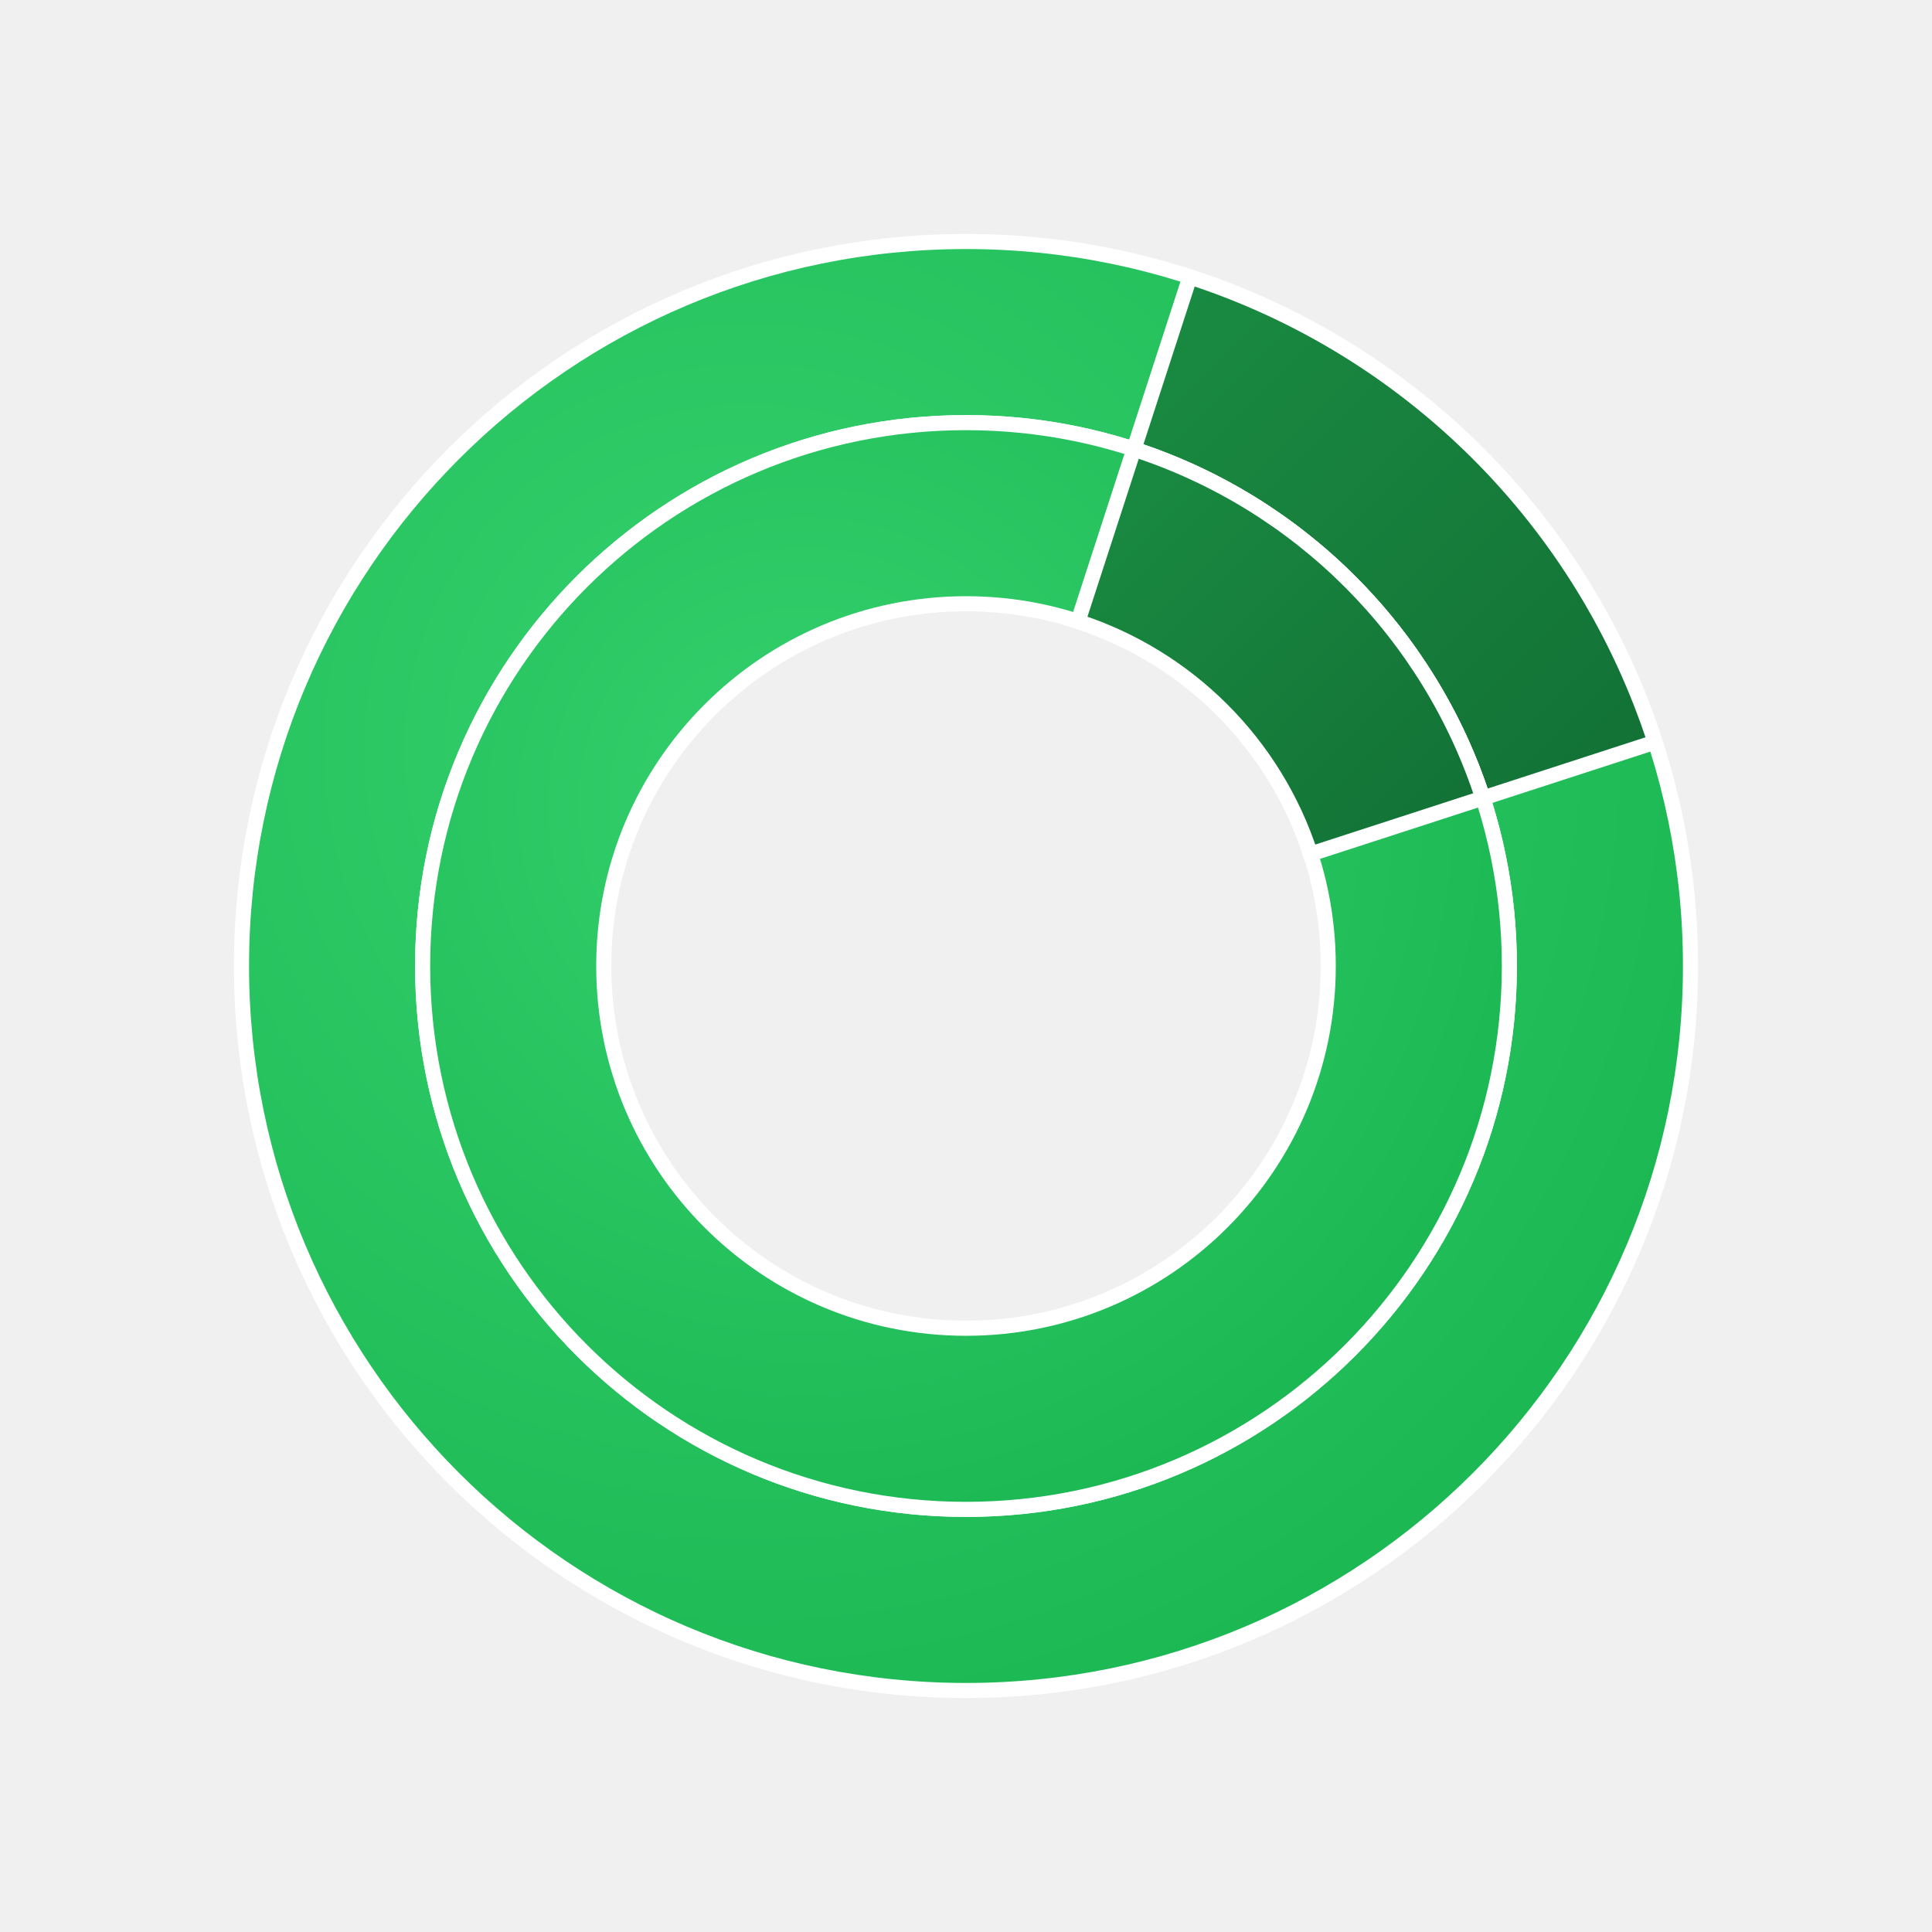
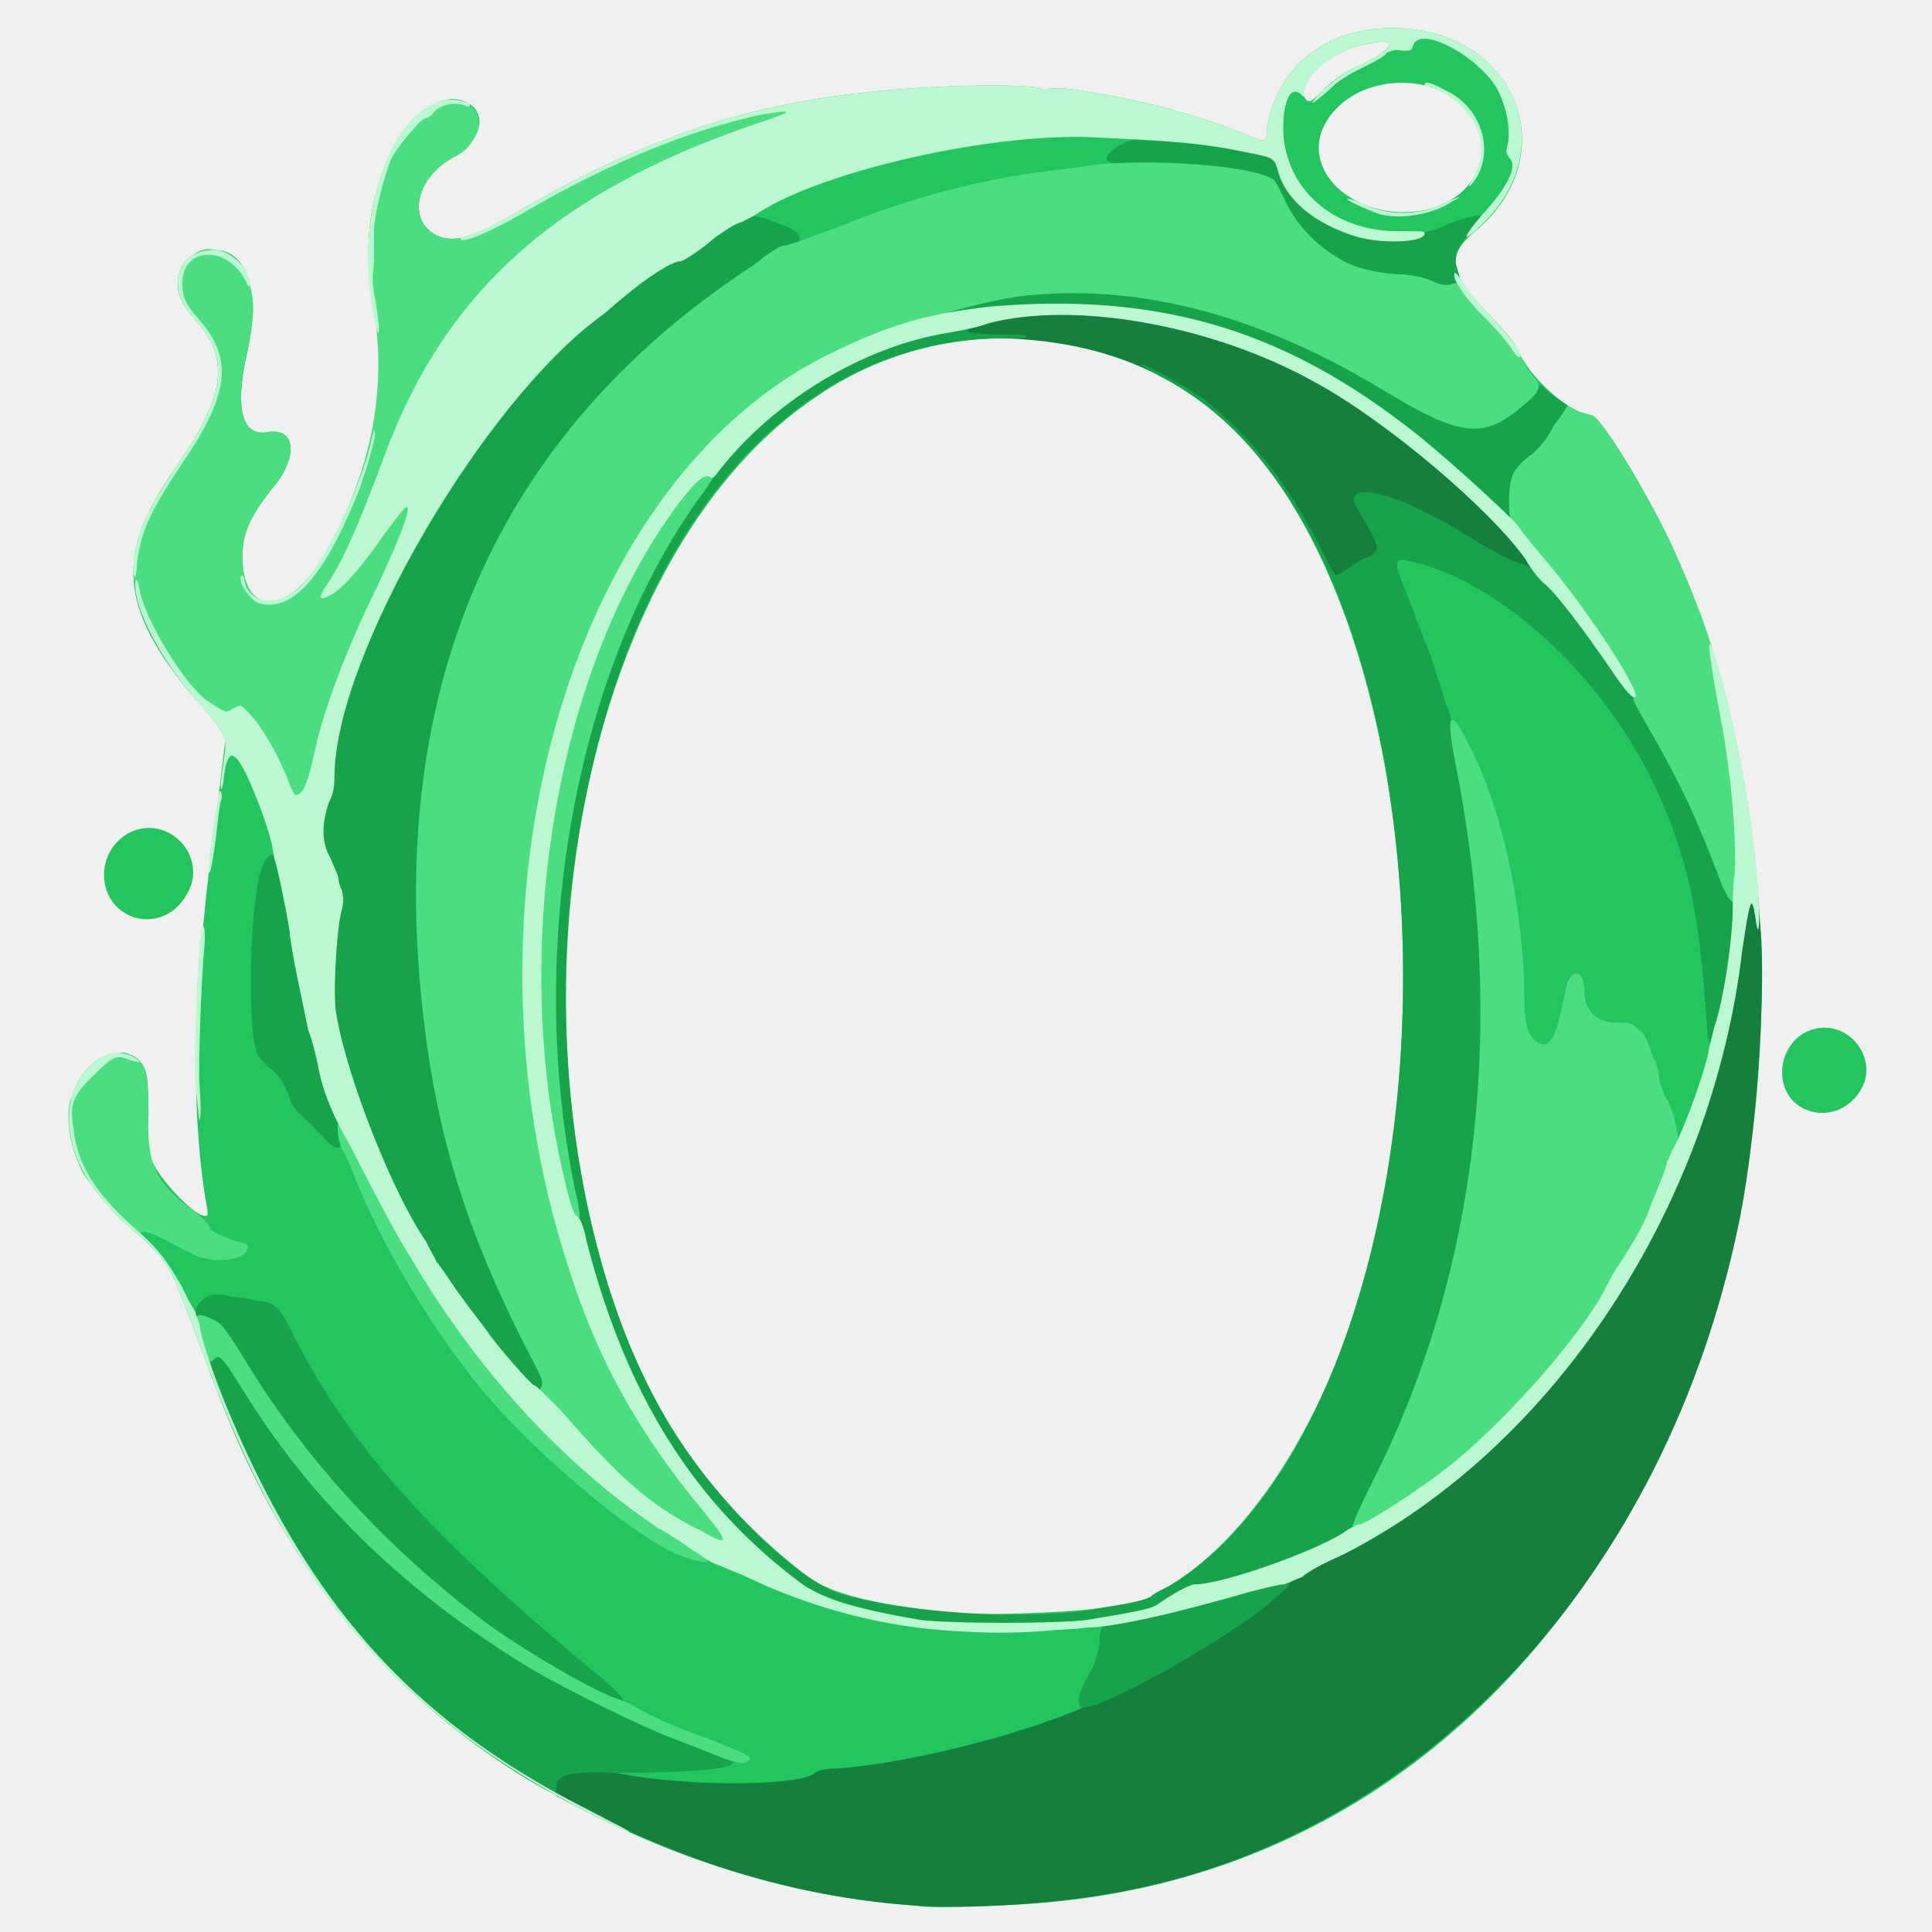
- <svg xmlns="http://www.w3.org/2000/svg" viewBox="0 0 512 512" width="512" height="512" role="img" aria-labelledby="logo-title">
-   <defs>
-     <radialGradient id="lightGreenGrad" cx="35%" cy="35%" r="70%">
-       <stop offset="0%" stop-color="#34d16e" />
-       <stop offset="100%" stop-color="#1bb854" />
-     </radialGradient>
-     <linearGradient id="darkGreenGrad" x1="0%" y1="0%" x2="100%" y2="100%">
-       <stop offset="0%" stop-color="#1a8c42" />
-       <stop offset="100%" stop-color="#127035" />
-     </linearGradient>
-   </defs>
-   <g transform="translate(256 256)">
-     <path d="M0-192A192 192 0 1 1-192 0A192 192 0 0 1 0-192M0-144A144 144 0 1 0 144 0A144 144 0 0 0 0-144" style="fill: url(#lightGreenGrad); stroke: #fff; stroke-width: 4;" />
-     <path d="M136.95-44.50A144 144 0 0 0 44.50-136.95L59.33-182.60A192 192 0 0 1 182.60-59.33Z" style="fill: url(#darkGreenGrad); stroke: #fff; stroke-width: 4;" />
-     <path d="M0-144A144 144 0 1 1-144 0A144 144 0 0 1 0-144M0-96A96 96 0 1 0 96 0A96 96 0 0 0 0-96" style="fill: url(#lightGreenGrad); stroke: #fff; stroke-width: 4;" />
-     <path d="M91.30-29.67A96 96 0 0 0 29.67-91.30L44.50-136.95A144 144 0 0 1 136.95-44.50Z" style="fill: url(#darkGreenGrad); stroke: #fff; stroke-width: 4;" />
-   </g>
+ <svg xmlns="http://www.w3.org/2000/svg" viewBox="0 0 1028 1028">
+   <path fill="#22c55e" fill-rule="evenodd" d="M488 1014C428 1010 369 993 312 964C211 912 154 844 109 723C93 680 92 677 84 667C81 664 75 658 70 654C49 635 39 619 37 600C34 574 55 553 72 563C78 567 79 571 79 593C78 613 78 613 82 620C88 631 104 647 109 647C111 647 111 647 109 636C101 583 103 519 116 426L120 393L117 388C115 385 109 377 103 371C63 323 61 295 94 248C120 210 123 191 103 169C88 153 94 133 114 133C132 133 139 156 131 190C125 218 129 232 142 230C158 227 159 244 144 261C133 275 129 284 129 296C129 328 153 328 172 296C197 253 207 208 199 164C193 133 196 106 208 81C219 57 240 46 252 57C259 65 254 76 239 85C220 97 217 119 234 126C243 129 253 126 280 110C345 73 396 56 462 49C498 45 555 44 555 48C555 49 555 49 556 48C557 47 559 47 566 47C577 48 610 54 626 59C637 62 655 68 664 72C673 76 674 76 674 69C679 36 705 15 740 15C806 14 834 82 785 123C769 136 771 146 794 169C803 179 806 182 809 189C816 203 837 221 847 221C850 221 864 242 876 264C955 404 958 624 883 775C808 928 680 1013 521 1014C505 1015 490 1015 488 1014ZM582 856C609 852 611 852 613 849C614 848 618 846 622 844C675 812 720 730 737 634C763 482 735 321 668 241C612 174 510 160 436 210C314 290 265 522 330 703C351 760 384 804 430 839C442 848 466 854 506 858C518 860 569 858 582 856ZM960 590C941 581 946 550 968 547C984 545 997 561 992 576C987 589 973 596 960 590ZM71 488C51 481 50 453 69 443C87 434 107 451 102 470C97 485 84 492 71 488ZM757 112C783 107 796 84 784 63C767 36 718 38 704 68C693 93 723 118 757 112ZM706 46C713 40 716 38 725 34C744 25 744 19 725 24C706 28 688 46 695 53C697 55 698 54 706 46Z" />
+   <path fill="#15803d" fill-rule="evenodd" d="M488 1014C428 1010 370 993 313 964C294 955 294 955 294 951C294 943 306 939 322 942C358 951 427 951 434 943C436 942 438 941 446 941C484 938 539 924 573 910C577 908 583 905 587 903C617 891 666 861 681 847C689 839 695 835 715 825C823 770 906 647 924 516C929 477 930 475 933 478C942 487 937 595 925 652C886 839 757 978 594 1007C562 1013 515 1016 488 1014ZM707 305C673 224 617 183 535 180C512 179 509 178 514 175C526 165 579 164 619 172C680 184 733 215 788 269C809 291 817 301 815 303C815 304 814 304 812 303C811 302 807 301 805 300C802 299 794 295 787 291C766 277 746 268 732 264C720 262 720 263 728 278C737 291 736 294 727 299C725 300 720 302 716 305L709 310L707 305Z" />
+   <path fill="#16a34a" fill-rule="evenodd" d="M281 947C205 901 149 831 114 736C109 725 110 722 115 720C118 719 120 722 134 743C159 784 190 818 230 849C271 882 321 910 378 931C391 936 392 936 389 939C386 942 350 944 318 943C302 943 296 945 296 951C296 956 295 955 281 947ZM575 908C574 908 574 905 574 903C575 900 576 897 582 886C583 884 584 880 585 875C585 865 586 864 599 862C612 859 611 858 598 860C549 870 488 867 445 854C408 842 350 774 327 713C245 497 325 224 482 180C502 175 517 173 515 176C514 177 522 178 535 178C541 178 546 178 546 179C547 180 542 180 534 180C418 180 330 288 306 457C291 563 310 680 355 756C380 798 423 840 447 848C481 858 541 862 578 857C603 853 611 851 613 849C614 848 618 846 622 844C717 787 768 597 738 413C720 307 678 231 617 200C612 197 607 194 607 194C607 192 630 205 640 212C665 231 686 258 704 294C708 303 711 307 711 306C712 306 715 304 718 302C721 300 725 297 727 297C735 293 734 291 726 277C720 267 719 265 722 263C729 258 758 270 787 289C794 293 802 297 804 298C813 301 815 302 821 307C826 312 846 337 860 358C865 364 869 369 870 370C871 371 872 371 872 372C871 372 876 382 883 394C898 421 905 436 914 462C917 467 919 473 920 476C926 485 922 521 914 546C910 559 909 558 908 542C904 482 897 453 879 415C851 358 798 310 752 299C741 296 741 298 749 317C752 325 757 339 761 348C764 358 768 369 769 374C771 378 773 384 773 388C773 391 775 399 776 406C798 511 794 608 765 707C750 754 725 811 714 818C702 827 648 845 636 845C633 845 624 850 617 855C615 857 613 858 612 858C611 858 611 858 611 859C612 859 645 851 665 845C688 839 691 840 680 849C658 870 579 914 575 908ZM324 904C264 882 173 799 128 723C117 705 114 702 107 702C103 702 103 700 104 697C108 689 114 687 123 690C126 690 132 691 136 692C147 693 148 694 158 714C187 770 229 817 313 887C334 904 337 909 324 904ZM284 739C281 737 264 718 257 708C254 704 247 695 242 688C237 681 232 673 230 671C229 668 226 664 225 661C208 637 183 575 177 540C175 530 177 499 179 488C181 480 181 479 180 474C179 472 178 469 178 467C178 466 176 462 174 457C169 448 169 439 173 427C175 423 176 420 176 412C177 348 256 213 320 166C323 164 328 159 332 156C345 145 358 137 362 137C364 137 374 130 381 124C394 113 398 112 417 120C429 124 428 131 416 134C413 134 410 136 406 139C403 142 398 146 395 147C360 167 312 214 285 256C203 380 202 569 282 718C292 736 292 737 289 739C288 741 287 741 284 739ZM172 605C169 602 164 597 161 594C157 591 155 587 154 584C151 576 148 571 143 568C141 566 138 563 137 561C131 547 133 475 140 460C146 448 150 456 156 495C157 507 163 533 166 548C168 553 170 561 171 566C171 571 174 580 177 586C185 608 183 618 172 605ZM790 264C706 183 630 155 524 166C504 168 495 168 501 166C524 158 542 155 570 155C627 155 677 170 735 205C779 231 792 232 812 212C820 204 820 204 822 207C823 208 827 211 830 213C836 217 836 215 829 227C824 235 822 238 816 242C807 250 805 253 805 266C805 272 805 276 804 276C803 277 797 271 790 264ZM763 152C759 150 755 149 747 148C736 148 723 145 717 142C699 133 683 115 679 100C678 94 656 90 612 88C588 88 585 86 592 80C602 71 620 71 662 79C678 82 679 83 682 92C686 106 700 117 722 124C732 127 753 128 756 125C757 124 759 123 760 123C761 123 765 122 769 120C777 116 788 114 789 115C790 115 787 119 783 123C774 133 773 136 776 145C777 148 777 152 776 152C774 154 768 154 763 152Z" />
+   <path fill="#4ade80" fill-rule="evenodd" d="M381 934C376 932 366 928 358 925C342 919 301 899 281 887C217 848 168 801 132 744C117 720 117 720 113 724C110 726 110 725 107 716C102 700 103 697 113 702C118 704 120 707 130 723C162 776 205 823 258 863C280 879 313 898 326 903C329 904 334 906 336 907C342 911 356 918 379 926C399 934 401 935 398 937C396 939 391 938 381 934ZM363 828C340 820 286 775 256 739C229 706 203 662 189 627C187 621 184 615 183 613C180 609 179 599 180 598C181 598 184 603 188 610C191 616 198 629 203 638C245 717 293 773 351 811C374 826 378 829 377 830C376 832 371 831 363 828ZM374 817C352 806 333 791 312 768C285 739 286 741 288 738C289 736 289 735 285 727C254 668 238 622 229 568C201 392 250 254 374 160C382 154 392 147 395 145C398 143 403 140 406 137C409 135 413 132 416 131C422 130 434 125 448 120C482 106 523 95 558 91C565 90 575 89 580 88C610 84 669 88 678 96C679 97 681 101 683 105C689 119 701 132 717 140C723 143 736 146 747 146C755 147 759 148 763 150C768 152 770 152 773 151C777 150 777 150 781 157C783 160 789 166 793 170C797 174 802 180 804 182C806 185 808 188 809 189C809 190 810 191 810 191C810 192 812 195 815 199C821 206 820 208 809 217C789 234 776 232 735 207C667 166 602 150 540 158C523 161 503 166 501 168C501 169 500 169 499 169C492 169 470 177 444 189C306 254 241 478 304 673C320 725 342 763 377 805C390 821 390 825 374 817ZM720 812C719 812 724 801 730 789C787 677 802 543 774 404C769 378 772 376 783 399C799 431 809 477 811 522C811 545 812 548 816 553C824 560 828 554 833 527C835 515 843 515 843 527C843 537 849 544 859 544C867 544 868 544 872 548C875 550 876 553 877 555C878 558 879 562 881 565C882 568 883 573 883 575C884 578 885 582 887 585C893 597 895 613 890 615C890 616 889 617 889 618C889 620 887 625 885 630C883 635 880 642 879 645C877 651 870 663 864 672C861 676 858 682 856 686C844 710 806 753 776 779C751 799 722 816 720 812ZM107 669C105 669 100 666 94 663C83 657 76 654 75 656C72 658 51 635 44 624C38 612 35 598 37 587C39 578 59 559 66 560C77 563 79 568 79 593C78 619 83 629 100 642C106 646 112 652 112 654C112 655 117 657 124 660C132 662 133 662 131 666C129 670 116 672 107 669ZM304 647C302 643 296 616 293 597C273 476 299 348 359 268C371 252 376 248 379 252C380 254 379 255 375 261C307 352 279 503 306 633C308 641 309 648 308 648C307 650 306 649 304 647ZM920 478C919 477 916 471 914 465C902 434 896 421 881 394C874 382 869 373 869 372C872 369 838 318 816 292C803 277 803 278 803 267C803 253 805 249 816 241C820 237 823 234 827 226C831 221 834 216 834 216C834 216 837 217 840 219C844 220 847 221 847 221C851 221 878 265 890 291C902 318 912 344 912 351C912 353 914 363 916 374C926 428 929 491 920 478ZM155 424C155 423 153 418 150 413C145 400 144 398 137 388C129 377 129 377 124 379C121 381 120 381 119 380C118 380 115 378 112 376C105 372 98 365 88 349C64 310 65 290 94 248C120 210 123 191 103 169C92 157 92 146 101 137C109 130 116 131 126 141C136 152 137 163 131 190C125 218 129 232 142 230C158 227 159 244 144 261C133 275 129 284 129 296C129 328 153 329 172 296C197 253 206 209 199 165C196 151 196 147 197 140C197 135 197 128 197 123C197 115 202 95 206 85C208 81 223 62 225 62C225 62 228 60 230 58C243 45 262 59 252 74C249 79 247 81 239 85C220 97 217 119 234 126C243 129 253 126 280 110C301 98 329 84 346 78C377 65 423 54 425 58C426 59 423 61 401 68C297 103 238 156 206 244C191 283 184 299 176 311C172 317 172 317 175 315C181 313 191 301 202 285C213 270 216 266 218 267C221 270 217 282 197 324C184 353 172 385 169 402C165 421 160 429 155 424Z" />
+   <path fill="#bbf7d0" fill-rule="evenodd" d="M314 965C211 912 154 845 109 723C93 680 92 677 84 667C81 664 75 658 70 654C49 635 39 619 37 600C34 576 53 554 70 562C76 565 75 566 69 564C62 561 60 562 49 573C39 583 37 587 39 600C41 619 50 634 71 653C84 664 89 671 97 685C100 692 104 698 104 698C104 699 105 701 106 704C108 719 123 757 138 787C179 869 231 922 315 964C326 970 335 974 335 975C335 976 333 974 314 965ZM510 868C471 866 432 856 395 838C387 835 381 832 380 832C380 832 376 830 372 827C367 824 358 817 350 813C301 780 255 731 219 670C211 657 206 648 186 609C176 592 171 578 169 566C168 561 166 553 164 548C161 533 155 507 154 495C152 482 147 459 146 457C146 456 145 453 145 451C144 444 136 422 131 412C124 398 121 399 119 414C119 417 118 419 118 420C117 420 117 418 119 405C121 391 121 392 103 371C83 347 71 322 72 310C73 307 73 308 75 317C80 335 101 368 112 374C115 376 118 378 119 378C120 379 121 379 124 377C128 375 128 375 130 377C138 384 148 401 154 417C155 420 157 423 157 423C161 423 163 419 167 402C171 382 181 354 195 324C211 291 217 275 217 271C217 268 215 270 204 285C193 301 181 315 175 317C170 320 169 318 174 311C182 299 189 284 204 244C236 156 295 103 399 67C423 59 424 58 405 61C368 69 325 86 279 113C260 124 245 130 245 127C245 126 246 126 246 126C250 126 263 120 280 110C345 73 396 56 462 49C498 45 555 44 555 48C555 49 555 49 556 48C557 47 559 47 566 47C577 48 610 54 626 59C637 62 655 68 664 72C673 76 674 76 674 69C679 36 705 15 740 15C803 14 832 76 790 118C778 130 777 128 788 115C802 100 808 88 803 84C802 82 801 81 802 78C804 70 802 58 797 48C788 31 756 13 752 24C751 27 751 27 746 27C742 26 741 27 738 28C737 30 731 33 725 36C717 40 712 43 707 48C697 57 695 57 704 48C713 40 716 38 727 33C744 25 743 19 725 24C709 28 694 40 694 50C694 52 694 52 692 50C686 45 682 56 683 73C686 103 712 124 746 123C756 123 758 123 758 124C759 129 736 130 722 126C699 119 684 106 680 91C678 84 678 84 663 81C639 76 623 75 580 73C526 71 438 91 404 113C401 115 397 117 395 118C391 119 387 122 381 126C374 132 364 139 362 139C358 139 345 147 332 158C328 161 323 166 320 168C257 214 179 348 178 412C178 420 177 423 175 427C171 439 171 448 176 457C178 462 180 466 180 467C180 469 181 472 182 474C183 479 183 480 181 488C179 499 177 530 179 540C185 575 210 637 227 661C228 664 231 668 232 671C234 673 239 681 244 688C249 695 256 704 259 708C265 717 283 737 284 737C285 737 287 739 298 750C330 787 347 802 374 815C388 823 388 821 375 805C340 763 318 724 302 673C240 481 302 260 438 190C472 173 492 167 528 163C614 156 679 174 746 225C764 238 803 274 808 280C809 282 813 287 818 293C842 320 874 369 870 371C869 372 865 368 857 356C844 337 827 314 821 310C818 307 814 302 812 298C794 272 738 224 699 203C645 173 572 160 526 172C521 174 511 176 505 177C460 184 412 213 383 250C380 254 379 255 378 254C375 252 371 255 361 268C296 355 271 503 300 626C304 643 305 646 308 648C309 649 311 654 312 660C333 742 369 800 427 843C439 851 455 856 490 862C508 864 561 864 578 862C608 857 613 856 617 853C624 848 633 843 636 843C651 843 704 824 717 814C719 813 722 811 724 811C730 809 758 791 775 777C806 751 842 709 854 686C856 682 859 676 862 672C868 663 875 651 877 645C878 642 881 635 883 630C885 625 887 620 887 618C888 617 889 613 891 610C898 596 907 570 909 560C909 558 911 552 912 547C917 533 922 500 922 482C922 479 922 471 923 465C924 443 921 409 914 374C908 341 908 334 914 354C925 389 936 454 936 489C936 497 935 496 934 488C932 475 931 479 927 506C911 642 827 770 715 827C706 831 696 836 693 839C688 841 684 843 683 843C681 843 673 845 665 847C627 858 593 866 578 866C573 867 562 867 554 868C537 869 528 869 510 868ZM104 576C103 549 106 493 108 493C109 493 109 496 109 501C107 523 106 554 106 574C107 588 107 596 106 596C106 596 105 588 104 576ZM111 462C111 456 116 421 117 421C118 421 118 422 118 425C117 426 116 436 115 445C113 461 111 469 111 462ZM138 321C134 320 128 312 128 308C128 305 130 306 130 309C132 320 145 323 156 315C168 308 190 265 197 237C198 232 199 229 199 229C201 229 197 244 191 261C173 306 156 326 138 321ZM71 299C73 283 78 272 94 248C120 210 123 191 103 169C88 153 94 133 114 133C123 133 134 144 133 152C133 153 132 153 131 150C121 130 97 131 97 151C97 158 99 162 105 169C125 191 122 210 96 248C80 272 75 283 73 299C73 303 72 307 72 307C71 307 71 304 71 299ZM804 185C802 182 796 175 790 169C781 160 776 153 774 148C773 143 775 145 779 151C781 155 787 162 794 169C803 179 809 186 809 190C809 191 806 189 804 185ZM198 163C189 111 209 57 238 53C243 53 250 54 250 56C250 57 249 57 247 56C241 54 233 56 230 61C229 62 227 63 226 63C223 64 210 80 208 85C204 95 199 115 199 123C199 127 199 135 199 140C198 148 198 152 200 161C202 174 202 177 201 177C201 177 199 171 198 163ZM734 114C729 112 726 111 720 108C714 105 717 105 724 108C738 115 755 115 769 108C777 104 779 104 773 107C763 114 746 117 734 114ZM782 98C782 98 784 95 785 92C793 77 785 58 767 49C764 47 761 46 760 46C759 46 758 46 758 45C758 43 762 44 769 48C787 56 795 78 786 94C784 97 781 101 782 98Z" />
</svg>
